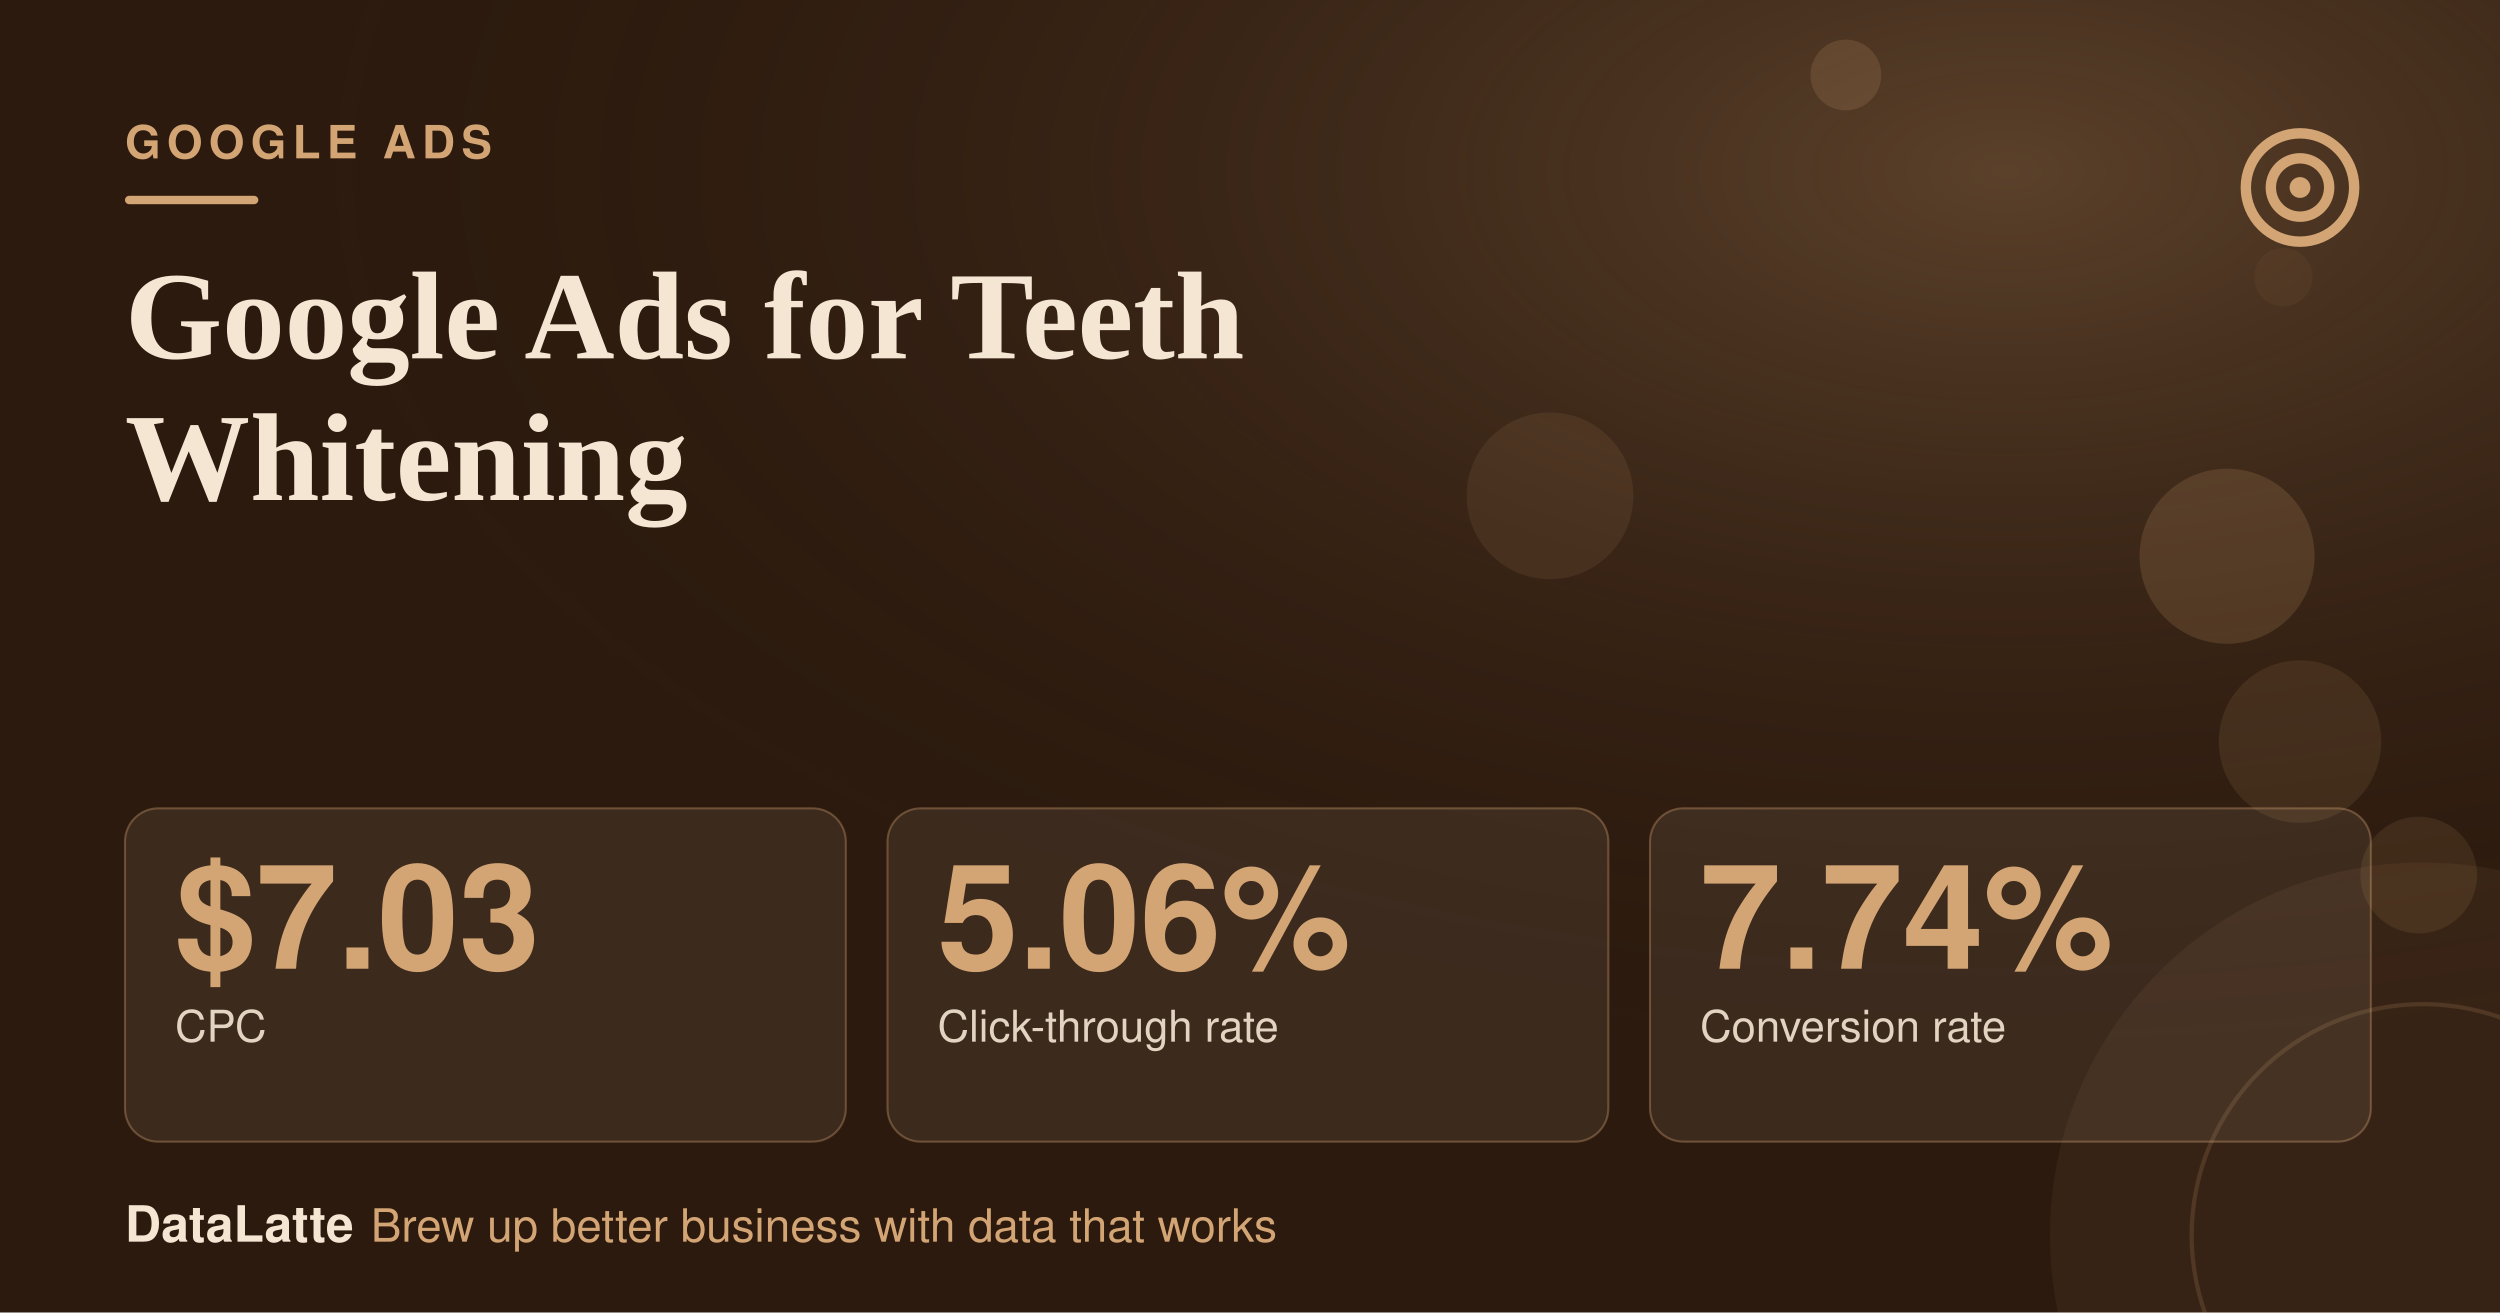
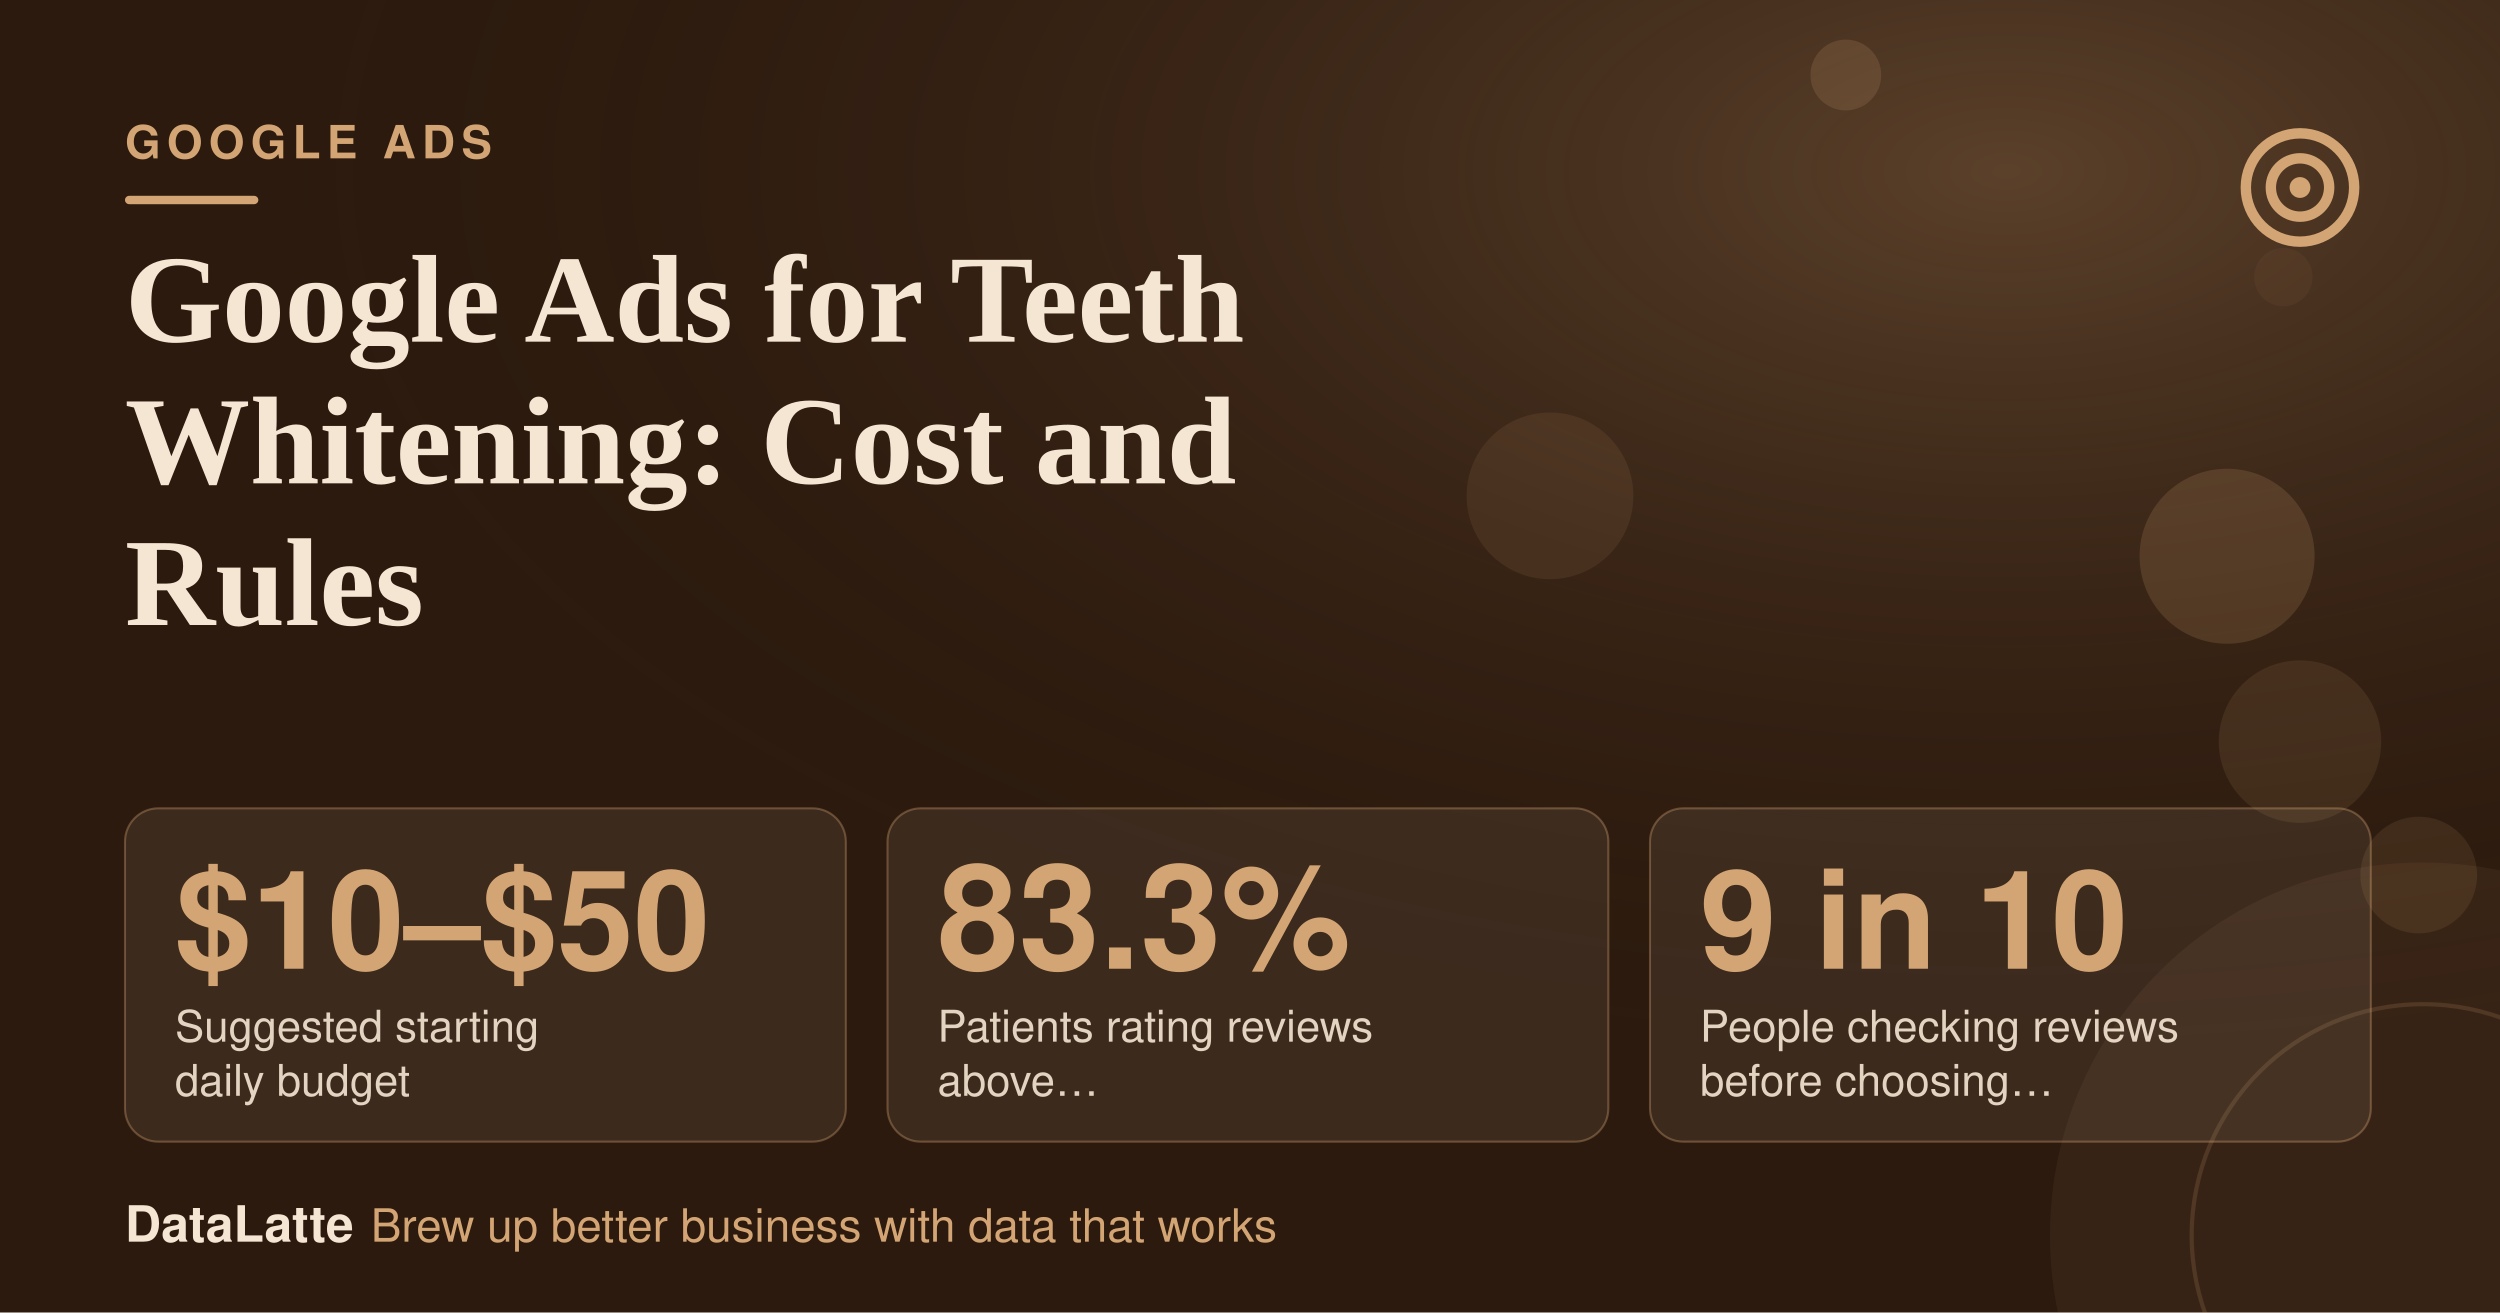
- <svg xmlns="http://www.w3.org/2000/svg" width="1200" height="630" viewBox="0 0 1200 630" role="img" aria-label="Google Ads for Teeth Whitening">
+ <svg xmlns="http://www.w3.org/2000/svg" width="1200" height="630" viewBox="0 0 1200 630" role="img" aria-label="Google Ads for Teeth Whitening: Cost and Rules">
  <defs>
    <radialGradient id="g" cx="80%" cy="13%" r="70%">
      <stop offset="0" stop-color="#d4a574" stop-opacity="0.28" />
      <stop offset="1" stop-color="#2c1a0e" stop-opacity="0" />
    </radialGradient>
  </defs>
  <rect width="1200" height="630" fill="#2c1a0e" />
  <rect width="1200" height="630" fill="url(#g)" />
  <circle cx="1069" cy="267" r="42" fill="#d4a574" fill-opacity="0.17" />
  <circle cx="886" cy="36" r="17" fill="#d4a574" fill-opacity="0.16" />
  <circle cx="1104" cy="356" r="39" fill="#d4a574" fill-opacity="0.11" />
  <circle cx="744" cy="238" r="40" fill="#d4a574" fill-opacity="0.10" />
  <circle cx="1161" cy="420" r="28" fill="#d4a574" fill-opacity="0.11" />
  <circle cx="1096" cy="133" r="14" fill="#d4a574" fill-opacity="0.06" />
  <circle cx="1163" cy="593" r="179" fill="#d4a574" fill-opacity="0.07" />
  <circle cx="1163" cy="593" r="111" fill="none" stroke="#d4a574" stroke-opacity="0.16" stroke-width="2" />
  <g transform="translate(1076 62) scale(1.0)">
    <circle cx="28" cy="28" r="26" fill="none" stroke="#d4a574" stroke-width="5" />
    <circle cx="28" cy="28" r="14" fill="none" stroke="#d4a574" stroke-width="5" />
    <circle cx="28" cy="28" r="5" fill="#d4a574" />
  </g>
  <text x="60" y="76" font-family="Helvetica, Arial, sans-serif" font-size="22" font-weight="700" fill="#d4a574" letter-spacing="3">GOOGLE ADS</text>
  <rect x="60" y="94" width="64" height="4" rx="2" fill="#d4a574" />
-   <text x="60" y="172" font-family="Georgia, 'Times New Roman', serif" font-size="60" font-weight="700" fill="#f5e6d3">Google Ads for Teeth</text>
-   <text x="60" y="240" font-family="Georgia, 'Times New Roman', serif" font-size="60" font-weight="700" fill="#f5e6d3">Whitening</text>
+   <text x="60" y="164" font-family="Georgia, 'Times New Roman', serif" font-size="60" font-weight="700" fill="#f5e6d3">Google Ads for Teeth</text>
+   <text x="60" y="232" font-family="Georgia, 'Times New Roman', serif" font-size="60" font-weight="700" fill="#f5e6d3">Whitening: Cost and</text>
+   <text x="60" y="300" font-family="Georgia, 'Times New Roman', serif" font-size="60" font-weight="700" fill="#f5e6d3">Rules</text>
  <rect x="60" y="388" width="346" height="160" rx="16" fill="#f5e6d3" fill-opacity="0.08" stroke="#d4a574" stroke-opacity="0.35" />
-   <text x="84" y="465" font-family="Helvetica, Arial, sans-serif" font-size="70" font-weight="800" fill="#d4a574">$7.03</text>
-   <text x="84" y="500" font-family="Helvetica, Arial, sans-serif" font-size="21" fill="#f5e6d3" fill-opacity="0.9">CPC</text>
+   <text x="84" y="465" font-family="Helvetica, Arial, sans-serif" font-size="66" font-weight="800" fill="#d4a574">$10–$50</text>
+   <text x="84" y="500" font-family="Helvetica, Arial, sans-serif" font-size="21" fill="#f5e6d3" fill-opacity="0.9">Suggested starting</text>
+   <text x="84" y="526" font-family="Helvetica, Arial, sans-serif" font-size="21" fill="#f5e6d3" fill-opacity="0.9">daily budget</text>
  <rect x="426" y="388" width="346" height="160" rx="16" fill="#f5e6d3" fill-opacity="0.08" stroke="#d4a574" stroke-opacity="0.35" />
-   <text x="450" y="465" font-family="Helvetica, Arial, sans-serif" font-size="70" font-weight="800" fill="#d4a574">5.06%</text>
-   <text x="450" y="500" font-family="Helvetica, Arial, sans-serif" font-size="21" fill="#f5e6d3" fill-opacity="0.9">Click-through rate</text>
+   <text x="450" y="465" font-family="Helvetica, Arial, sans-serif" font-size="70" font-weight="800" fill="#d4a574">83.3%</text>
+   <text x="450" y="500" font-family="Helvetica, Arial, sans-serif" font-size="21" fill="#f5e6d3" fill-opacity="0.9">Patients rating reviews</text>
+   <text x="450" y="526" font-family="Helvetica, Arial, sans-serif" font-size="21" fill="#f5e6d3" fill-opacity="0.9">above…</text>
  <rect x="792" y="388" width="346" height="160" rx="16" fill="#f5e6d3" fill-opacity="0.08" stroke="#d4a574" stroke-opacity="0.35" />
-   <text x="816" y="465" font-family="Helvetica, Arial, sans-serif" font-size="70" font-weight="800" fill="#d4a574">7.74%</text>
-   <text x="816" y="500" font-family="Helvetica, Arial, sans-serif" font-size="21" fill="#f5e6d3" fill-opacity="0.9">Conversion rate</text>
+   <text x="816" y="465" font-family="Helvetica, Arial, sans-serif" font-size="66" font-weight="800" fill="#d4a574">9 in 10</text>
+   <text x="816" y="500" font-family="Helvetica, Arial, sans-serif" font-size="21" fill="#f5e6d3" fill-opacity="0.9">People checking reviews</text>
+   <text x="816" y="526" font-family="Helvetica, Arial, sans-serif" font-size="21" fill="#f5e6d3" fill-opacity="0.9">before choosing…</text>
  <text x="60" y="596" font-family="Helvetica, Arial, sans-serif" font-size="24" font-weight="700" fill="#f5e6d3">DataLatte</text>
  <text x="178" y="596" font-family="Helvetica, Arial, sans-serif" font-size="22" fill="#d4a574">Brew up better business with data that works</text>
</svg>
